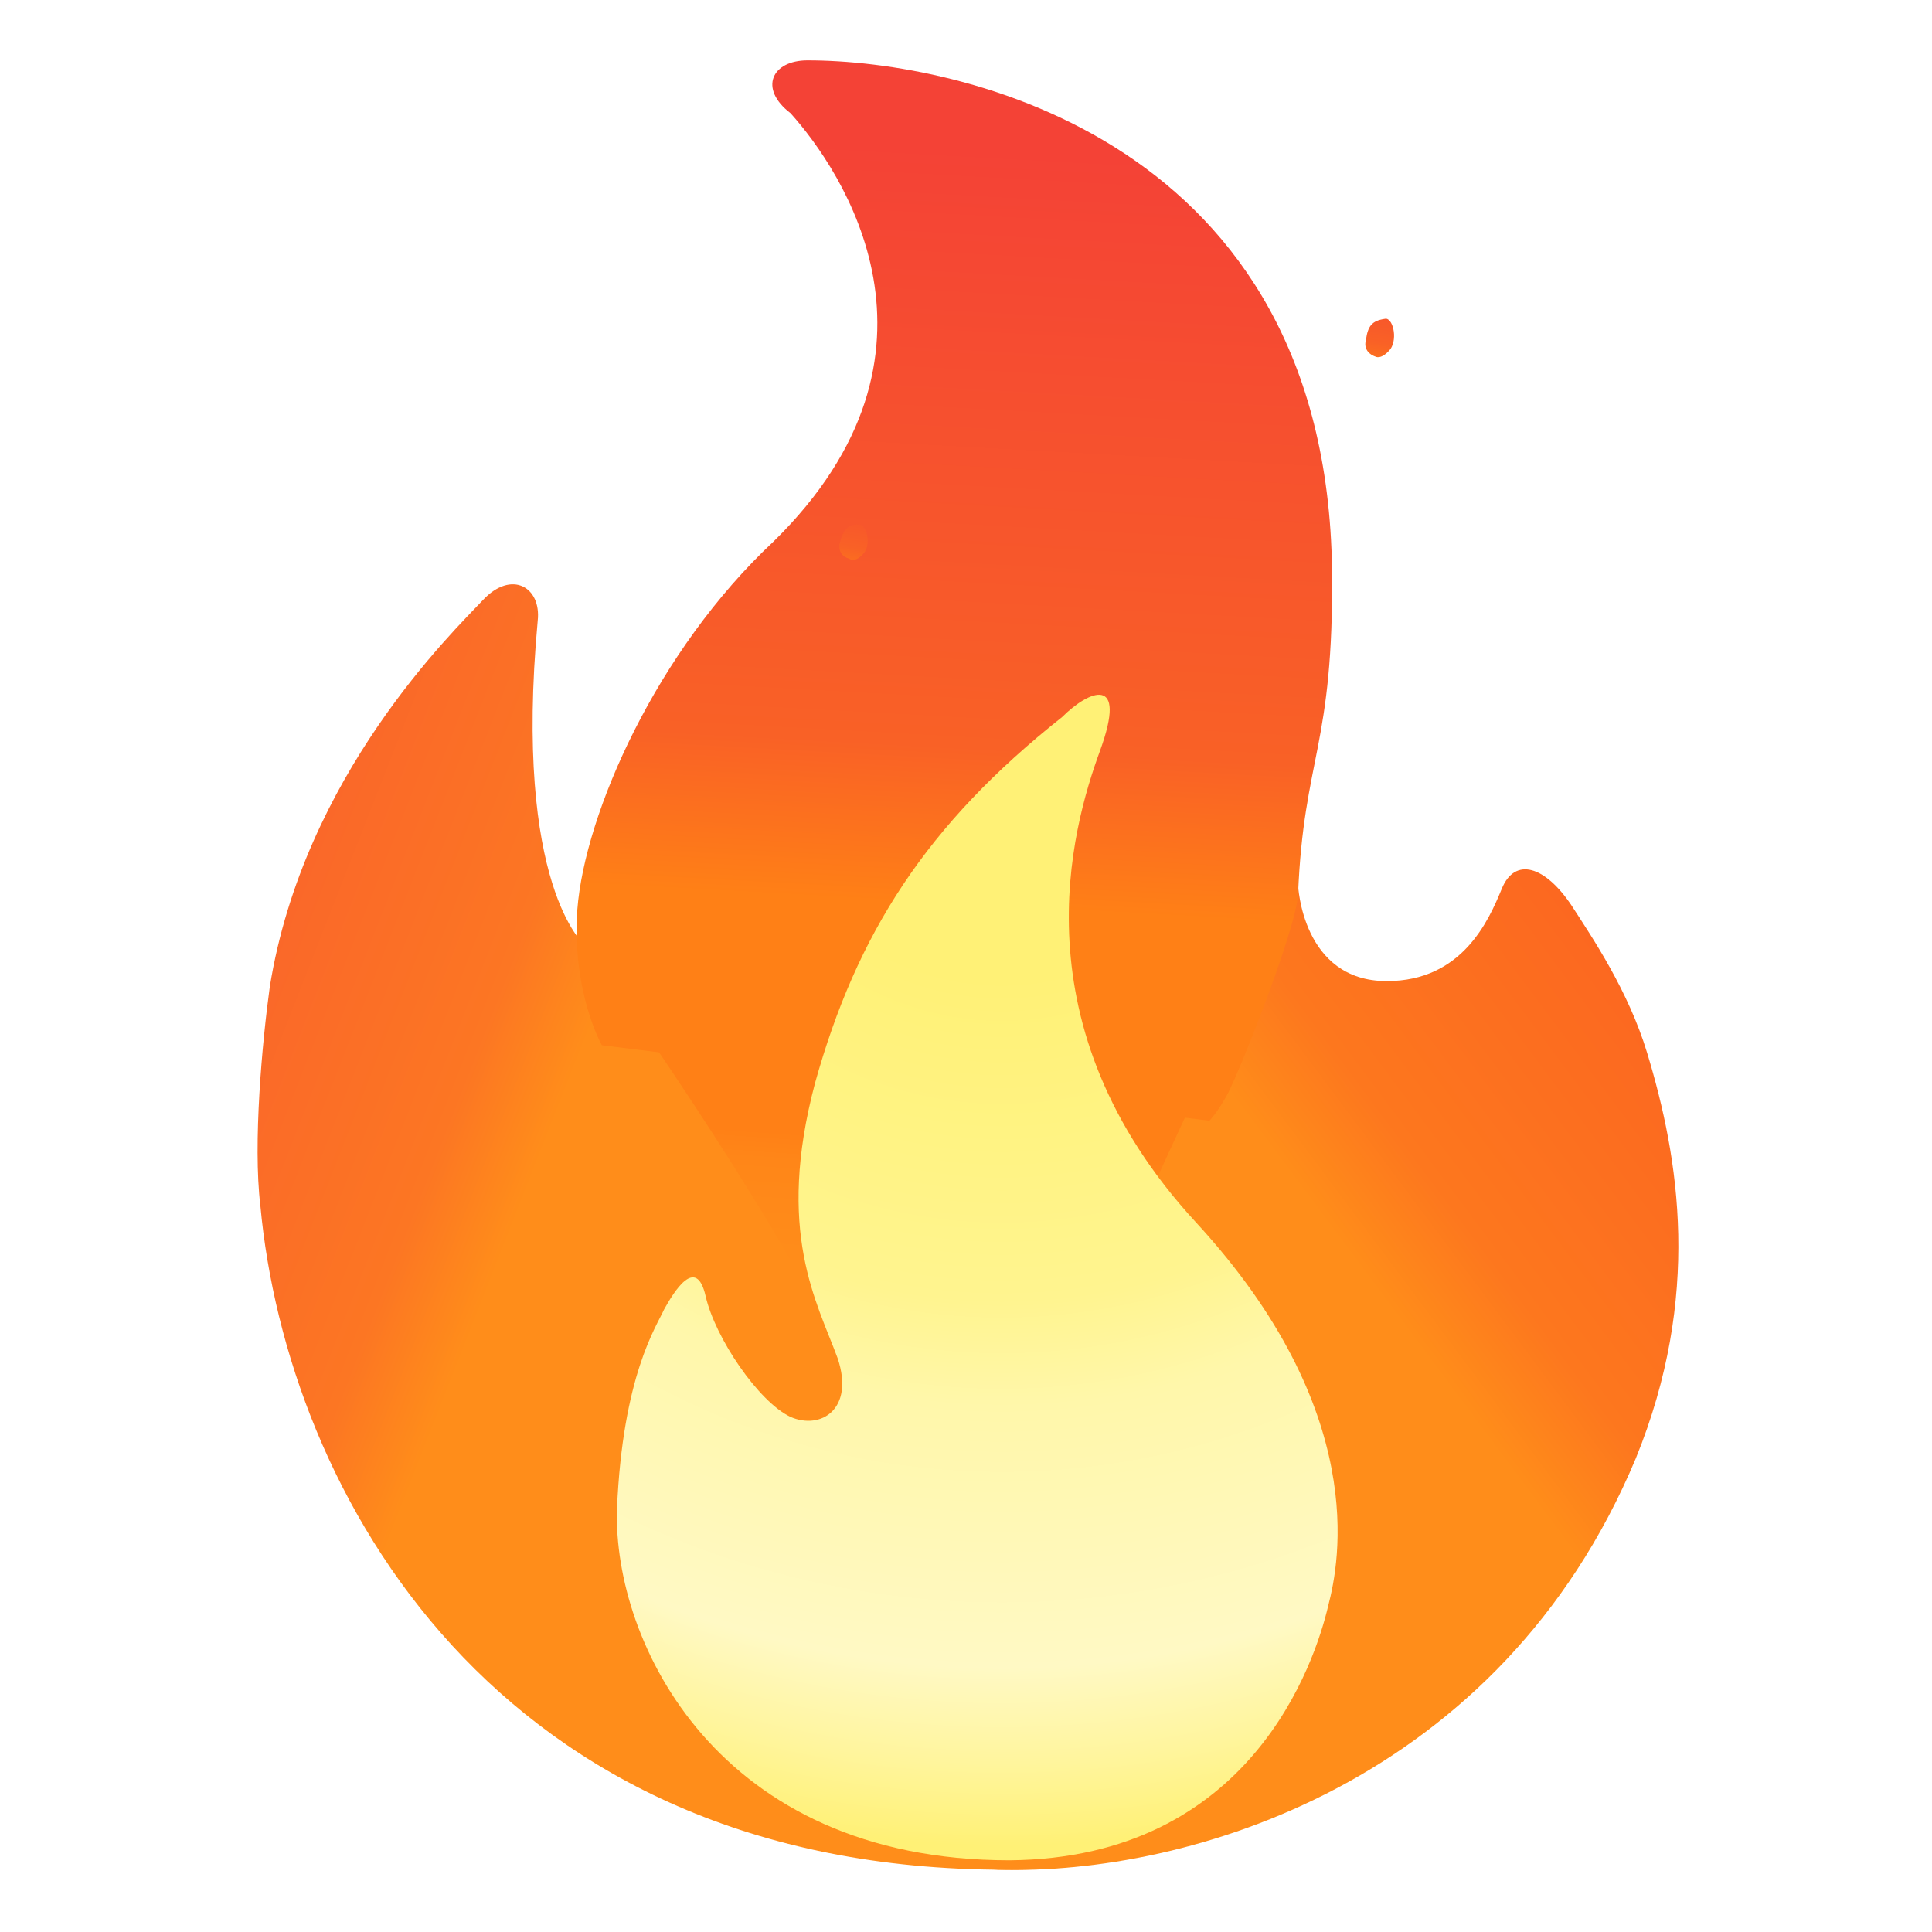
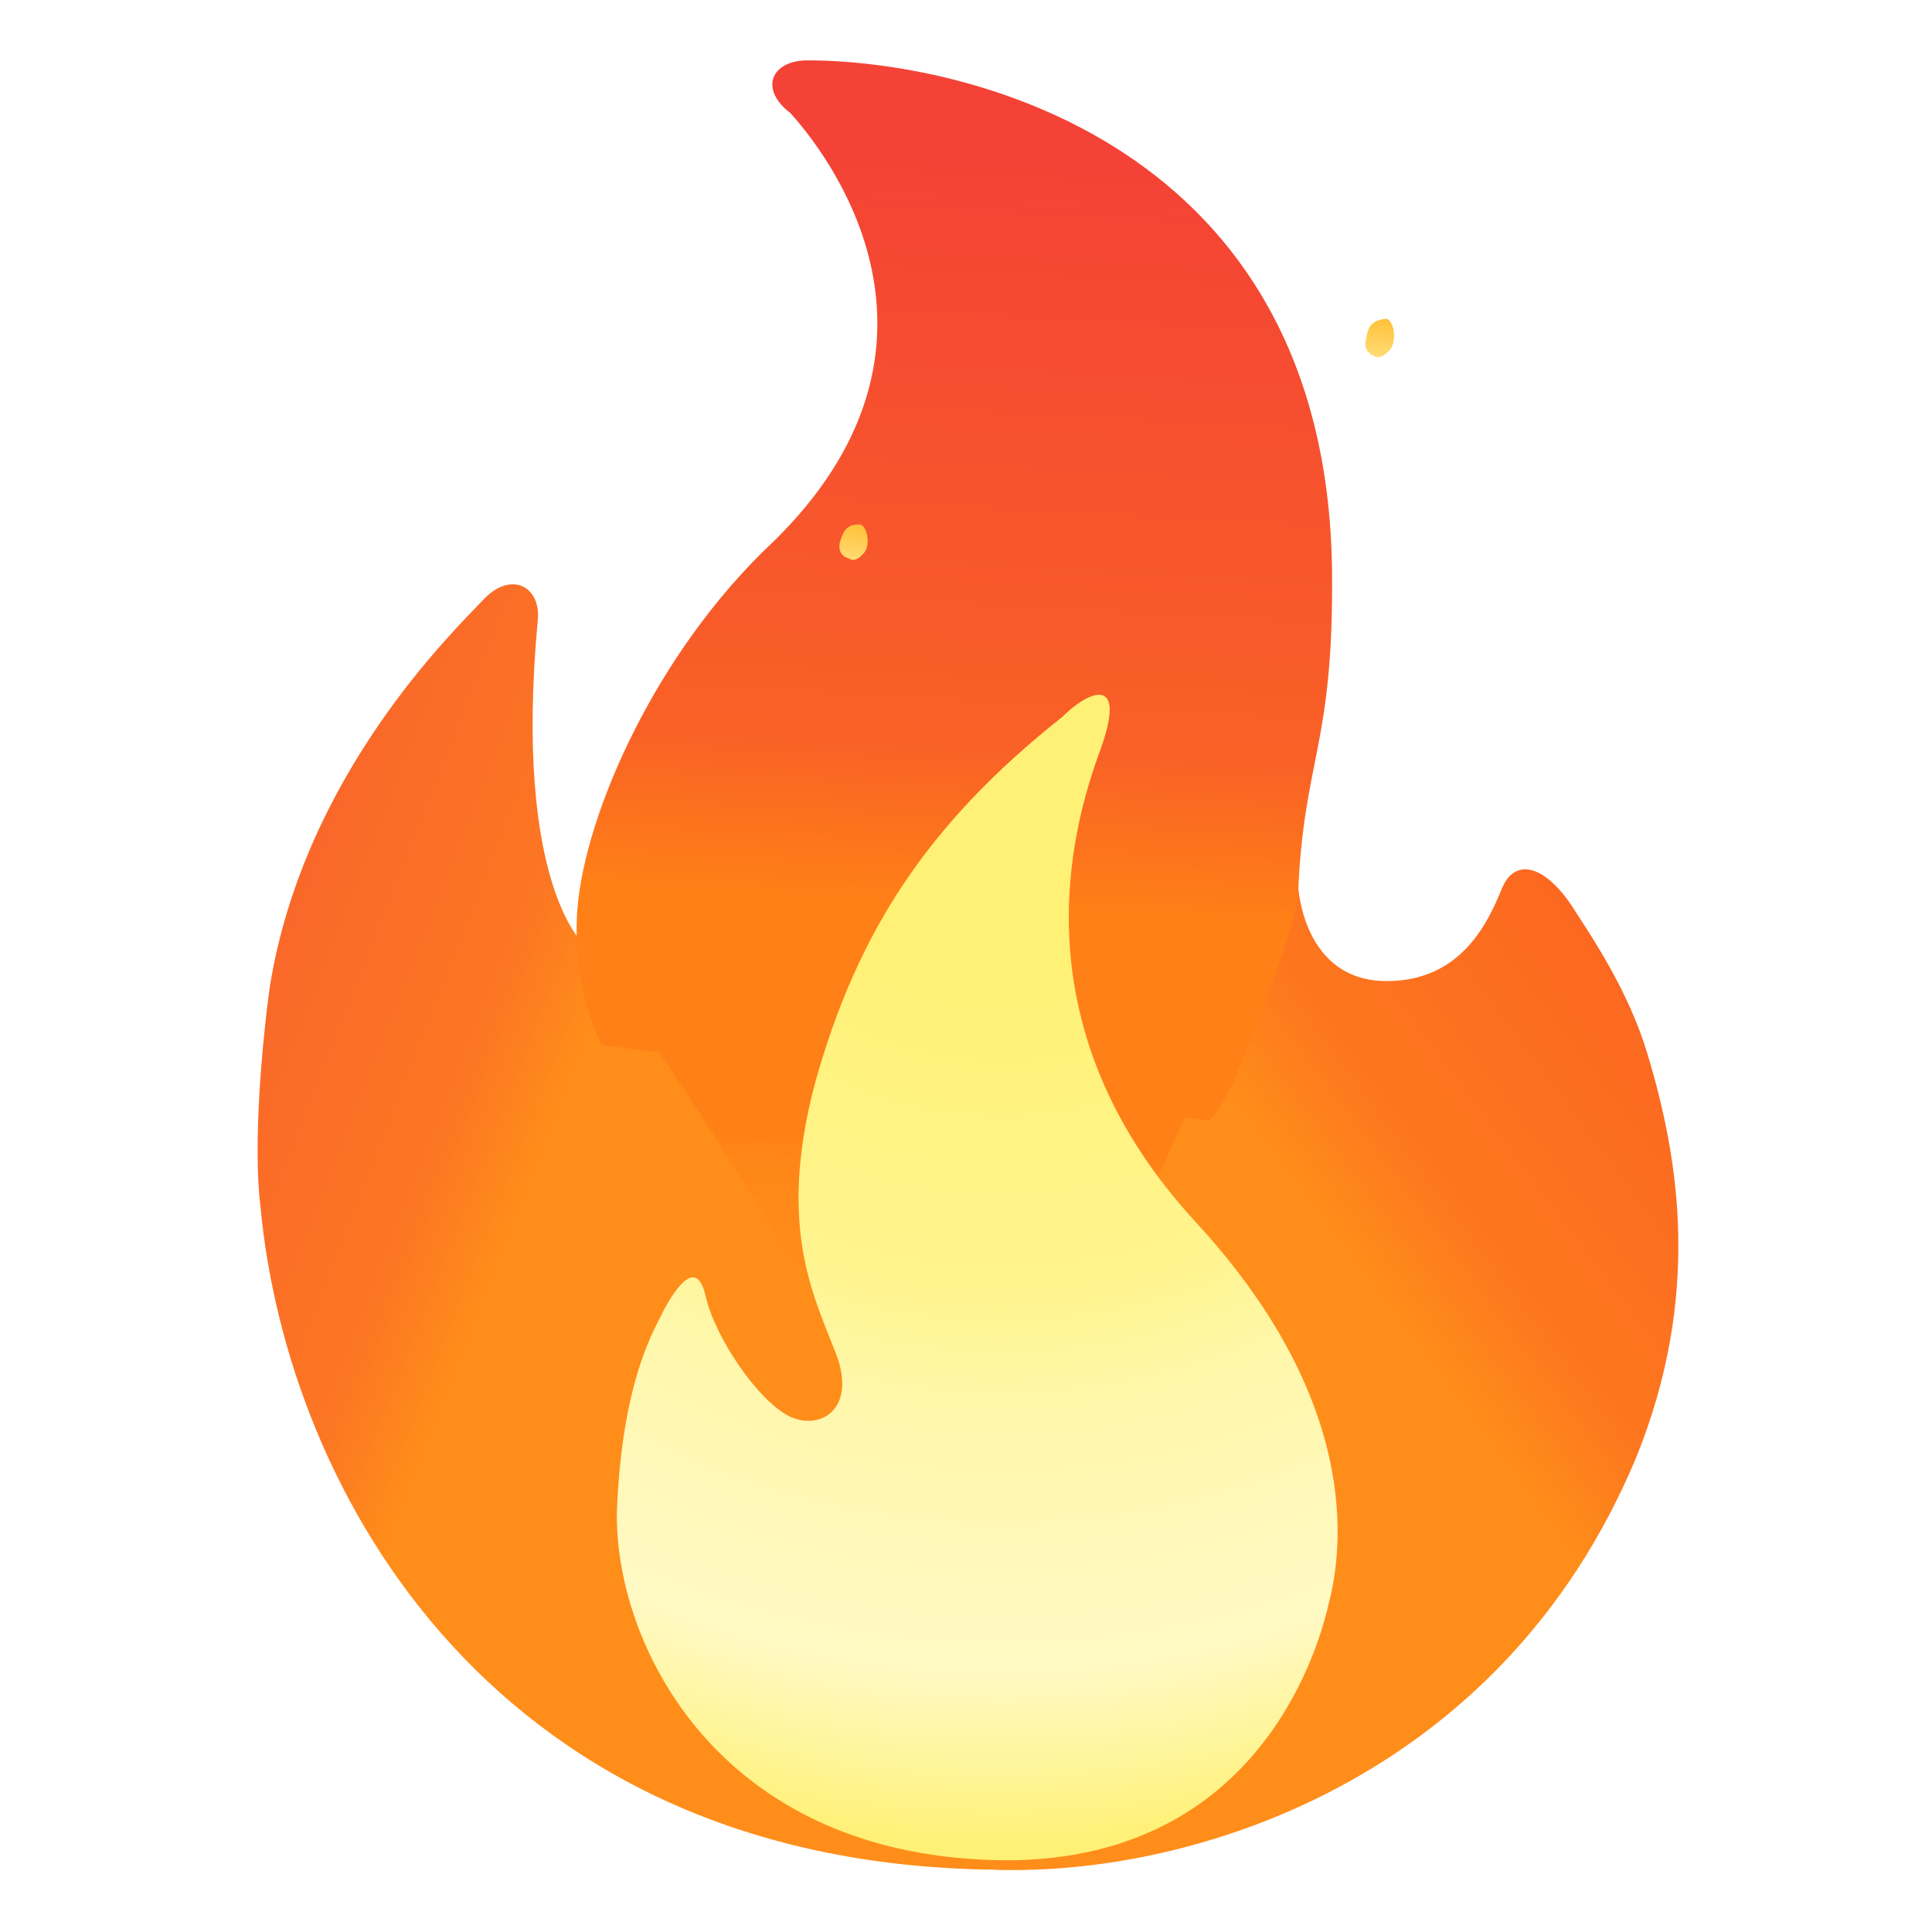
<svg xmlns="http://www.w3.org/2000/svg" viewBox="0 0 1024 1024">
  <defs>
    <linearGradient id="fg0" x1="510" y1="678" x2="515" y2="607" gradientUnits="userSpaceOnUse">
      <stop offset="0%" stop-color="#ff8d1a" />
      <stop offset="79%" stop-color="#ff8618" />
      <stop offset="100%" stop-color="#ff8016" />
    </linearGradient>
    <linearGradient id="fg1" x1="92" y1="426" x2="324" y2="517" gradientUnits="userSpaceOnUse">
      <stop offset="0%" stop-color="#f95f2d" />
      <stop offset="79%" stop-color="#fc7623" />
      <stop offset="100%" stop-color="#ff8d1a" />
    </linearGradient>
    <linearGradient id="fg2" x1="901" y1="444" x2="676" y2="612" gradientUnits="userSpaceOnUse">
      <stop offset="0%" stop-color="#fb6021" />
      <stop offset="79%" stop-color="#fd771e" />
      <stop offset="100%" stop-color="#ff8d1a" />
    </linearGradient>
    <linearGradient id="fg3" x1="531" y1="79" x2="509" y2="480" gradientUnits="userSpaceOnUse">
      <stop offset="0%" stop-color="#f44236" />
      <stop offset="79%" stop-color="#f96126" />
      <stop offset="100%" stop-color="#ff8016" />
    </linearGradient>
    <linearGradient id="fg4" x1="737" y1="136" x2="727" y2="200" gradientUnits="userSpaceOnUse">
-       <stop offset="0%" stop-color="#f44236" />
-       <stop offset="71%" stop-color="#f96126" />
-       <stop offset="100%" stop-color="#ff8016" />
+       <stop offset="0" stop-color="#ff8c1a" />
+       <stop offset="0.55" stop-color="#ffc440" />
+       <stop offset="1" stop-color="#ffeb96" />
    </linearGradient>
    <linearGradient id="fg5" x1="458" y1="246" x2="448" y2="308" gradientUnits="userSpaceOnUse">
-       <stop offset="0%" stop-color="#f44236" />
-       <stop offset="71%" stop-color="#f96126" />
-       <stop offset="100%" stop-color="#ff8016" />
+       <stop offset="0" stop-color="#ff8c1a" />
+       <stop offset="0.55" stop-color="#ffc440" />
+       <stop offset="1" stop-color="#ffeb96" />
    </linearGradient>
    <radialGradient id="fg7" cx="531" cy="387" r="629" gradientUnits="userSpaceOnUse">
      <stop offset="21%" stop-color="#fff176" />
      <stop offset="35%" stop-color="#fff383" />
      <stop offset="48%" stop-color="#fff48f" />
      <stop offset="57%" stop-color="#fff7aa" />
      <stop offset="79%" stop-color="#fff9c4" />
      <stop offset="87%" stop-color="#fff59d" />
      <stop offset="94%" stop-color="#fff176" />
    </radialGradient>
  </defs>
  <path fill="url(#fg0)" d="M510 435C644 435 753 544 753 678C753 813 644 922 510 922C375 922 266 813 266 678C266 544 375 435 510 435Z">
    <animate attributeName="d" dur="2.6s" repeatCount="indefinite" values="M510 435C644 435 753 544 753 678C753 813 644 922 510 922C375 922 266 813 266 678C266 544 375 435 510 435Z;M510 435C644 435 753 544 753 678C753 813 644 922 510 922C375 922 266 813 266 678C266 544 375 435 510 435Z;M510 435C644 435 753 544 753 678C753 813 644 922 510 922C375 922 266 813 266 678C266 544 375 435 510 435Z;M510 435C644 435 753 544 753 678C753 813 644 922 510 922C375 922 266 813 266 678C266 544 375 435 510 435Z;M510 435C644 435 753 544 753 678C753 813 644 922 510 922C375 922 266 813 266 678C266 544 375 435 510 435Z;M510 435C644 435 753 544 753 678C753 813 644 922 510 922C375 922 266 813 266 678C266 544 375 435 510 435Z;M510 435C644 435 753 544 753 678C753 813 644 922 510 922C375 922 266 813 266 678C266 544 375 435 510 435Z;M510 435C644 435 753 544 753 678C753 813 644 922 510 922C375 922 266 813 266 678C266 544 375 435 510 435Z;M510 435C644 435 753 544 753 678C753 813 644 922 510 922C375 922 266 813 266 678C266 544 375 435 510 435Z;M510 435C644 435 753 544 753 678C753 813 644 922 510 922C375 922 266 813 266 678C266 544 375 435 510 435Z;M510 435C644 435 753 544 753 678C753 813 644 922 510 922C375 922 266 813 266 678C266 544 375 435 510 435Z;M510 435C644 435 753 544 753 678C753 813 644 922 510 922C375 922 266 813 266 678C266 544 375 435 510 435Z;M510 435C644 435 753 544 753 678C753 813 644 922 510 922C375 922 266 813 266 678C266 544 375 435 510 435Z;M510 435C644 435 753 544 753 678C753 813 644 922 510 922C375 922 266 813 266 678C266 544 375 435 510 435Z;M510 435C644 435 753 544 753 678C753 813 644 922 510 922C375 922 266 813 266 678C266 544 375 435 510 435Z;M510 435C644 435 753 544 753 678C753 813 644 922 510 922C375 922 266 813 266 678C266 544 375 435 510 435Z;M510 435C644 435 753 544 753 678C753 813 644 922 510 922C375 922 266 813 266 678C266 544 375 435 510 435Z;M510 435C644 435 753 544 753 678C753 813 644 922 510 922C375 922 266 813 266 678C266 544 375 435 510 435Z;M510 435C644 435 753 544 753 678C753 813 644 922 510 922C375 922 266 813 266 678C266 544 375 435 510 435Z;M510 435C644 435 753 544 753 678C753 813 644 922 510 922C375 922 266 813 266 678C266 544 375 435 510 435Z;M510 435C644 435 753 544 753 678C753 813 644 922 510 922C375 922 266 813 266 678C266 544 375 435 510 435Z;M510 435C644 435 753 544 753 678C753 813 644 922 510 922C375 922 266 813 266 678C266 544 375 435 510 435Z;M505 451C640 451 749 560 749 695C749 829 640 938 505 938C371 938 262 829 262 695C262 560 371 451 505 451Z;M501 469C635 469 744 578 744 713C744 847 635 956 501 956C366 956 257 847 257 713C257 578 366 469 501 469Z;M502 471C637 471 746 580 746 714C746 849 637 958 502 958C368 958 259 849 259 714C259 580 368 471 502 471Z;M506 464C640 464 749 573 749 707C749 841 640 950 506 950C371 950 262 841 262 707C262 573 371 464 506 464Z;M510 435C644 435 753 544 753 678C753 813 644 922 510 922C375 922 266 813 266 678C266 544 375 435 510 435Z" />
  </path>
  <path fill="url(#fg1)" d="M256 318C240 335 161 411 143 523C139 552 134 606 138 639C152 791 263 991 533 991C792 991 475 776 435 697C394 618 310 501 310 501C310 501 272 470 285 329C287 311 271 302 256 318Z">
    <animate attributeName="d" dur="2.6s" repeatCount="indefinite" values="M256 318C240 335 161 411 143 523C139 552 134 606 138 639C152 791 263 991 533 991C792 991 475 776 435 697C394 618 310 501 310 501C310 501 272 470 285 329C287 311 271 302 256 318Z;M302 304C273 343 185 398 158 526C153 554 147 609 151 642C165 796 272 991 535 991C770 991 479 775 440 696C401 617 319 509 319 509C319 509 318 453 330 314C332 295 316 288 302 304Z;M364 286C317 353 218 380 179 529C172 556 165 614 168 646C183 802 283 991 538 990C740 990 485 775 447 696C410 616 330 520 330 520C330 520 382 430 392 294C393 274 379 269 364 286Z;M415 273C353 361 245 365 196 530C189 558 180 616 183 649C197 806 292 990 541 990C717 989 490 775 454 695C417 616 340 527 340 527C340 527 433 413 442 279C443 257 429 255 415 273Z;M453 263C380 366 266 354 209 531C201 558 192 617 194 650C208 808 299 989 543 990C700 989 494 774 459 695C424 615 349 533 349 533C349 533 471 400 480 269C481 246 468 244 453 263Z;M484 256C402 370 284 346 221 531C212 557 201 617 204 650C216 809 304 988 544 990C687 990 498 774 464 694C430 614 356 536 356 536C356 536 502 391 511 261C511 237 499 236 484 256Z;M509 250C420 373 299 339 230 530C221 556 209 617 211 650C223 809 307 986 544 990C677 990 501 774 468 694C435 613 363 539 363 539C363 539 526 384 536 255C536 231 524 231 509 250Z;M530 247C435 375 311 333 238 529C228 555 216 616 218 649C228 809 310 985 545 990C669 991 504 774 471 693C439 612 368 540 368 540C368 540 547 379 556 251C557 227 545 227 530 247Z;M547 244C447 377 322 328 245 528C235 554 222 615 223 648C232 808 312 984 545 990C663 991 506 774 475 693C443 612 373 541 373 541C373 541 563 376 573 248C574 223 562 224 547 244Z;M561 242C457 379 331 325 250 527C240 553 226 614 228 647C236 807 313 982 546 990C658 991 508 773 477 692C447 611 377 542 377 542C377 542 576 373 587 246C588 221 576 222 561 242Z;M572 241C465 380 338 322 255 526C244 552 230 613 231 646C238 807 314 981 546 990C655 992 509 773 479 692C449 611 380 543 380 543C380 543 587 371 598 245C599 219 587 221 572 241Z;M579 240C471 381 343 320 258 525C247 551 233 613 234 645C240 806 315 981 546 990C652 992 510 773 481 692C451 611 383 543 383 543C383 543 594 370 606 244C607 218 595 220 579 240Z;M565 251C461 387 340 329 255 527C243 553 227 613 228 646C230 806 304 980 545 990C652 992 510 773 480 692C450 610 384 544 384 544C384 544 584 377 592 255C591 230 580 231 565 251Z;M528 276C435 401 329 350 246 532C231 558 212 616 211 649C207 806 276 980 543 990C652 992 507 773 477 692C446 610 385 548 385 548C385 548 557 392 555 279C551 256 541 257 528 276Z;M475 312C398 421 314 379 232 540C215 566 192 621 189 653C174 807 239 981 541 990C652 992 503 773 471 692C440 610 385 553 385 553C385 553 520 412 503 313C495 293 486 294 475 312Z;M419 350C358 442 296 412 218 549C196 576 170 629 166 663C145 812 210 983 538 990C652 991 498 773 466 692C433 611 385 558 385 558C385 558 479 435 448 349C435 332 428 333 419 350Z;M345 401C306 471 260 461 198 561C166 597 144 660 153 714C156 853 251 985 535 990C652 991 492 773 458 692C424 611 385 565 385 565C385 565 426 465 376 397C357 384 351 385 345 401Z;M284 443C264 495 231 503 182 572C141 616 123 687 142 756C166 887 285 986 532 990C652 990 487 773 452 692C416 611 385 571 385 571C385 571 382 489 317 437C293 427 288 428 284 443Z;M234 479C228 516 207 537 168 581C120 632 105 709 133 791C174 916 312 988 530 989C653 989 483 774 446 693C409 612 384 576 384 576C384 576 345 511 268 471C239 464 236 465 234 479Z;M220 480C213 511 193 542 160 583C118 634 107 707 131 786C167 904 305 989 530 989C653 988 481 774 443 694C406 613 379 576 379 576C379 576 338 519 266 474C242 465 230 455 220 480Z;M214 470C201 498 180 538 153 582C122 631 114 695 130 766C155 877 287 990 530 989C653 987 479 774 441 694C403 614 372 576 372 576C372 576 339 525 279 467C262 453 235 430 214 470Z;M206 457C188 482 164 533 146 580C127 627 122 680 129 742C139 844 264 991 531 989C654 986 478 775 440 695C401 615 365 574 365 574C365 574 341 532 296 458C286 439 243 398 206 457Z;M216 429C197 452 168 512 149 574C134 617 129 671 134 725C144 845 272 994 531 989C654 985 477 775 438 695C399 616 363 551 363 551C363 551 319 526 290 430C283 409 249 377 216 429Z;M227 400C209 421 173 489 153 568C141 606 135 661 139 708C150 847 284 996 531 989C654 985 476 775 436 696C397 617 362 525 362 525C362 525 295 518 282 400C277 378 256 356 227 400Z;M237 372C220 391 177 467 158 562C148 595 141 652 144 692C156 849 294 997 531 989C654 984 475 776 435 696C395 617 361 501 361 501C361 501 273 511 275 372C271 349 262 336 237 372Z;M244 351C228 369 174 447 155 550C147 581 141 638 144 674C157 835 289 996 532 990C690 986 475 776 435 697C394 618 347 495 347 495C347 495 267 499 275 353C273 331 266 322 244 351Z;M256 318C240 335 161 411 143 523C139 552 134 606 138 639C152 791 263 991 533 991C792 991 475 776 435 697C394 618 310 501 310 501C310 501 272 470 285 329C287 311 271 302 256 318Z" />
  </path>
  <path fill="url(#fg2)" d="M688 469C688 469 421 988 529 991C630 994 795 945 867 773C902 687 890 614 873 558C863 525 844 497 833 480C819 459 803 454 796 471C789 488 775 520 735 520C690 520 688 469 688 469Z">
    <animate attributeName="d" dur="2.6s" repeatCount="indefinite" values="M688 469C688 469 421 988 529 991C630 994 795 945 867 773C902 687 890 614 873 558C863 525 844 497 833 480C819 459 803 454 796 471C789 488 775 520 735 520C690 520 688 469 688 469Z;M682 463C682 463 421 987 529 991C631 995 799 942 866 777C901 691 889 614 871 555C861 524 843 484 836 461C825 437 807 431 798 449C790 467 774 495 731 508C690 513 682 463 682 463Z;M674 457C674 457 422 985 530 990C633 995 803 937 865 779C898 692 886 613 868 551C858 521 840 469 835 441C827 414 807 407 797 425C787 444 770 468 725 495C687 506 674 457 674 457Z;M664 450C664 450 423 984 531 989C635 995 807 932 863 780C895 693 882 611 863 546C853 517 835 454 833 419C827 389 806 383 795 401C782 420 764 441 717 482C683 498 664 450 664 450Z;M655 443C655 443 424 983 531 989C636 994 811 926 862 781C892 694 879 609 858 541C849 514 830 439 830 398C827 365 805 358 791 377C777 397 758 414 710 468C679 490 655 443 655 443Z;M647 437C647 437 424 982 532 988C638 995 815 922 861 783C890 696 877 609 855 538C846 512 826 425 829 378C829 342 805 334 790 354C774 375 754 388 703 456C676 483 647 437 647 437Z;M643 432C643 432 424 980 532 988C639 995 819 919 861 788C890 700 877 610 854 536C846 511 826 413 831 360C834 320 808 312 792 332C774 354 752 363 700 445C677 476 643 432 643 432Z;M638 431C638 431 424 978 532 987C640 997 821 919 862 794C891 707 879 615 857 540C849 515 828 412 831 354C833 311 808 301 790 320C771 341 748 350 697 440C677 475 638 431 638 431Z;M628 440C628 440 424 977 532 987C639 998 817 922 862 800C892 716 883 623 862 551C854 523 829 430 822 370C813 324 795 306 778 323C757 342 733 357 691 447C675 482 628 440 628 440Z;M621 449C621 449 424 976 531 988C639 999 813 927 862 808C894 726 888 631 869 563C860 532 832 448 814 387C796 338 785 312 768 327C745 344 721 364 686 454C673 489 621 449 621 449Z;M614 458C614 458 423 975 531 988C638 1001 810 932 862 815C896 737 894 641 876 575C867 542 836 467 807 404C780 352 775 319 759 331C735 346 709 371 683 461C673 497 614 458 614 458Z;M606 467C606 467 423 974 530 988C637 1002 806 936 862 823C898 748 899 650 883 588C873 551 839 486 799 421C762 365 765 324 749 334C724 347 697 377 678 468C671 504 606 467 606 467Z;M597 475C597 475 423 974 529 988C636 1003 802 940 861 830C899 757 903 659 888 600C878 560 839 504 790 436C743 377 753 329 737 337C711 347 683 382 673 474C669 511 597 475 597 475Z;M585 482C585 482 422 973 529 989C636 1004 798 942 860 835C899 765 906 665 892 610C881 567 838 521 777 450C721 387 738 332 723 338C695 346 666 387 664 480C664 517 585 482 585 482Z;M570 489C570 489 422 974 529 989C636 1004 795 943 858 837C898 770 907 669 893 617C881 572 833 534 761 462C695 396 719 334 704 338C676 344 646 390 653 484C656 522 570 489 570 489Z;M580 496C580 496 423 975 530 989C637 1003 805 946 860 827C894 762 898 671 879 619C865 576 818 535 758 474C702 417 720 362 704 370C679 378 657 415 655 501C653 537 580 496 580 496Z;M587 502C587 502 423 977 530 989C637 1002 816 948 862 815C889 753 888 671 864 620C847 580 802 535 753 485C707 438 718 389 702 401C680 412 667 438 656 516C649 551 587 502 587 502Z;M594 508C594 508 423 978 531 989C638 1000 827 948 863 802C883 743 878 671 849 621C829 583 785 534 747 495C711 458 716 415 700 432C681 445 676 461 656 532C644 564 594 508 594 508Z;M601 513C601 513 424 980 531 989C639 999 838 949 864 789C878 733 868 671 834 622C811 587 768 534 741 506C717 478 715 442 699 463C683 478 686 483 657 547C640 578 601 513 601 513Z;M609 519C609 519 424 981 532 989C640 997 850 950 865 778C872 724 859 672 819 624C793 592 751 535 737 517C723 498 716 469 700 495C687 511 698 506 659 562C636 592 609 519 609 519Z;M619 524C619 524 425 982 532 989C640 996 861 952 866 767C868 717 851 675 807 627C778 597 738 537 735 529C733 518 720 495 703 526C694 544 712 528 664 577C635 606 619 524 619 524Z;M623 513C623 513 425 982 532 989C640 996 854 951 867 770C874 708 855 654 812 604C787 575 747 523 742 515C737 505 719 487 710 515C702 534 717 525 671 567C641 592 623 513 623 513Z;M632 503C632 503 424 981 532 989C639 998 847 952 870 776C881 703 863 637 822 585C799 556 760 511 753 503C745 495 723 480 721 506C715 526 726 525 682 558C650 578 632 503 632 503Z;M643 495C643 495 424 979 531 989C638 999 841 956 873 785C891 700 872 622 834 567C814 539 777 501 767 494C757 486 731 474 734 499C730 519 739 525 696 550C662 566 643 495 643 495Z;M657 487C657 487 423 979 530 990C637 1000 831 958 875 790C899 698 882 612 848 555C831 527 797 494 785 487C773 478 745 469 751 492C748 512 752 526 711 543C674 553 657 487 657 487Z;M673 479C673 479 422 983 529 990C633 998 815 954 872 784C902 695 888 615 861 558C848 528 821 497 809 485C796 471 774 463 774 483C769 502 764 525 724 533C683 539 673 479 673 479Z;M688 469C688 469 421 988 529 991C630 994 795 945 867 773C902 687 890 614 873 558C863 525 844 497 833 480C819 459 803 454 796 471C789 488 775 520 735 520C690 520 688 469 688 469Z" />
  </path>
  <path fill="url(#fg3)" d="M428 32C409 32 402 47 419 60C446 90 512 187 410 287C348 345 310 431 306 482C303 526 319 554 319 554C319 554 641 594 641 594C641 594 645 590 650 581C655 573 687 493 688 474C691 401 707 396 706 302C703 74 509 32 428 32Z">
    <animate attributeName="d" dur="2.6s" repeatCount="indefinite" values="M428 32C409 32 402 47 419 60C446 90 512 187 410 287C348 345 310 431 306 482C303 526 319 554 319 554C319 554 641 594 641 594C641 594 645 590 650 581C655 573 687 493 688 474C691 401 707 396 706 302C703 74 509 32 428 32Z;M456 38C437 38 432 52 446 66C467 98 515 197 411 285C339 338 311 432 307 483C304 526 319 554 319 554C319 554 641 594 641 594C641 594 645 590 650 581C655 573 685 504 687 486C692 417 710 405 708 307C705 74 527 39 456 38Z;M483 44C465 43 461 58 472 71C488 106 519 206 412 283C331 331 313 433 309 483C305 527 319 554 319 554C319 554 641 594 641 594C641 594 645 590 650 581C655 573 682 515 685 498C693 433 712 414 711 311C707 74 544 46 483 44Z;M511 51C493 48 491 63 500 77C509 115 523 215 413 280C322 324 314 434 310 483C306 527 319 554 319 554C319 554 641 594 641 594C641 594 645 590 650 581C655 573 680 527 683 510C694 450 715 423 713 315C709 74 562 53 511 51Z;M542 57C524 54 523 69 529 83C532 124 527 226 414 278C313 316 316 435 311 483C307 527 319 554 319 554C319 554 641 594 641 594C641 594 645 590 650 581C655 573 677 539 682 522C695 468 718 433 716 320C712 74 581 61 542 57Z;M576 65C558 60 559 76 562 89C558 134 532 237 415 275C302 308 318 437 313 484C308 527 319 554 319 554C319 554 641 594 641 594C641 594 645 590 650 581C655 573 674 553 680 537C696 488 722 444 719 325C714 74 602 69 576 65Z;M602 70C585 64 587 82 588 95C577 145 537 223 425 268C316 304 319 438 314 484C309 528 319 554 319 554C319 554 641 594 641 594C641 594 645 590 650 581C655 573 672 562 680 546C702 503 728 455 726 331C721 77 621 76 602 70Z;M613 73C595 67 597 88 596 102C583 158 541 179 446 258C359 308 318 439 313 485C309 528 318 554 318 554C318 554 642 594 642 594C642 594 645 590 651 581C656 573 672 560 682 546C712 508 738 463 736 339C733 85 631 80 613 73Z;M621 79C605 72 606 96 604 110C587 170 544 145 463 252C395 314 318 441 312 486C308 529 318 554 318 554C318 554 642 594 642 594C642 594 646 590 651 581C656 573 673 559 685 547C721 513 747 470 746 346C743 95 640 87 621 79Z;M629 86C612 79 613 105 610 118C592 183 547 122 476 249C423 320 317 443 311 488C307 530 317 554 317 554C317 554 643 593 643 593C643 593 646 589 652 580C657 572 674 558 687 547C728 517 754 476 754 353C752 106 647 95 629 86Z;M636 95C619 87 620 115 616 128C595 195 549 104 488 248C448 326 315 445 310 489C305 530 316 554 316 554C316 554 644 593 644 593C644 593 647 589 653 580C658 572 675 557 689 548C735 520 761 481 761 360C760 118 654 104 636 95Z;M642 104C625 96 626 125 622 138C599 207 551 89 500 248C472 332 314 447 309 491C304 531 314 555 314 555C314 555 644 592 644 592C644 592 648 588 654 580C659 572 676 556 692 548C742 523 768 486 768 367C768 129 661 114 642 104Z;M642 121C627 112 627 135 622 149C600 209 558 105 509 247C479 325 312 432 308 492C303 532 313 555 313 555C313 555 645 591 645 591C645 591 649 587 655 579C660 572 676 557 692 548C739 522 751 491 758 371C766 147 659 134 642 121Z;M641 138C628 128 628 144 621 159C602 209 565 125 519 245C484 316 311 413 306 493C303 532 312 555 312 555C312 555 646 591 646 591C646 591 650 587 656 579C661 571 677 558 691 548C734 520 728 494 744 374C763 165 657 154 641 138Z;M639 155C629 143 629 153 620 167C603 208 573 144 530 241C490 306 309 393 305 494C302 532 311 555 311 555C311 555 647 590 647 590C647 590 651 586 656 578C662 571 678 558 691 548C728 518 703 498 729 377C758 183 654 175 639 155Z;M637 171C629 158 630 160 619 175C604 205 582 162 543 235C498 293 307 369 305 494C303 532 310 555 310 555C310 555 647 590 647 590C647 590 651 586 657 578C662 571 678 559 689 548C721 515 673 503 710 379C753 201 650 196 637 171Z;M634 188C630 173 630 164 617 181C605 198 593 182 559 225C507 275 306 339 304 494C303 532 310 555 310 555C310 555 648 589 648 589C648 589 652 586 657 578C663 571 679 561 687 547C712 511 634 507 686 379C745 220 645 218 634 188Z;M620 191C617 174 619 156 604 172C594 179 590 187 555 225C499 278 299 324 304 494C304 532 310 555 310 555C310 555 653 589 653 589C653 589 657 587 663 580C668 572 683 566 690 551C709 512 633 499 671 372C721 233 630 226 620 191Z;M589 164C583 140 588 118 577 129C560 136 560 157 516 240C463 319 286 339 306 492C306 532 312 555 312 555C312 555 665 590 665 590C665 590 669 592 675 584C680 577 694 577 701 562C720 522 700 469 676 347C674 226 601 202 589 164Z;M563 130C555 101 562 74 553 81C533 87 534 122 484 247C434 351 277 349 309 488C310 531 315 555 315 555C315 555 674 592 674 592C674 592 679 598 684 589C689 582 701 588 708 572C727 530 754 440 679 320C634 213 576 171 563 130Z;M542 99C532 64 541 34 535 37C511 42 514 89 459 252C411 379 271 356 312 484C313 530 317 554 317 554C317 554 680 593 680 593C680 593 685 603 691 594C696 586 706 598 713 581C731 537 796 413 681 296C603 200 557 143 542 99Z;M525 79C513 40 524 6 519 6C493 11 498 68 437 262C391 408 264 367 314 483C315 529 319 554 319 554C319 554 687 594 687 594C687 594 692 606 697 597C702 589 712 606 718 589C737 544 832 392 683 278C576 195 540 125 525 79Z;M506 77C495 49 499 34 495 43C478 52 469 139 416 271C372 376 274 382 314 483C314 529 319 554 319 554C319 554 679 594 679 594C679 594 683 600 689 591C694 583 702 588 709 571C727 526 809 386 685 273C591 178 523 115 506 77Z;M487 76C476 61 472 68 469 86C463 101 439 219 395 279C354 337 286 396 314 482C312 528 319 554 319 554C319 554 669 594 669 594C669 594 672 592 678 583C683 575 691 567 698 550C716 505 780 383 687 268C610 158 506 105 487 76Z;M468 65C456 57 449 71 451 90C455 109 449 230 393 283C348 329 294 408 312 482C310 527 319 554 319 554C319 554 660 594 660 594C660 594 663 590 669 581C674 573 688 544 693 527C707 475 755 385 692 275C637 134 503 85 468 65Z;M450 50C434 46 428 60 436 76C451 100 477 211 401 285C348 337 301 418 309 482C307 527 319 554 319 554C319 554 651 594 651 594C651 594 655 590 660 581C665 573 687 521 691 503C700 441 733 390 698 288C667 106 506 61 450 50Z;M428 32C409 32 402 47 419 60C446 90 512 187 410 287C348 345 310 431 306 482C303 526 319 554 319 554C319 554 641 594 641 594C641 594 645 590 650 581C655 573 687 493 688 474C691 401 707 396 706 302C703 74 509 32 428 32Z" />
  </path>
  <path fill="url(#fg4)" d="M734 169C727 170 725 173 724 180C722 187 729 189 729 189C729 189 732 191 737 185C741 179 738 168 734 169Z">
-     <animate attributeName="d" dur="2.6s" repeatCount="indefinite" values="M734 169C727 170 725 173 724 180C722 187 729 189 729 189C729 189 732 191 737 185C741 179 738 168 734 169Z;M734 169C727 170 725 173 724 180C722 187 729 189 729 189C729 189 732 191 737 185C741 179 738 168 734 169Z;M734 169C727 170 725 173 724 180C722 187 729 189 729 189C729 189 732 191 737 185C741 179 738 168 734 169Z;M734 169C727 170 725 173 724 180C722 187 729 189 729 189C729 189 732 191 737 185C741 179 738 168 734 169Z;M734 169C727 170 725 173 724 180C722 187 729 189 729 189C729 189 732 191 737 185C741 179 738 168 734 169Z;M734 169C727 170 725 173 724 180C722 187 729 189 729 189C729 189 732 191 737 185C741 179 738 168 734 169Z;M734 169C727 170 725 173 724 180C722 187 729 189 729 189C729 189 732 191 737 185C741 179 738 168 734 169Z;M734 169C727 170 725 173 724 180C722 187 729 189 729 189C729 189 732 191 737 185C741 179 738 168 734 169Z;M734 169C727 170 725 173 724 180C722 187 729 189 729 189C729 189 732 191 737 185C741 179 738 168 734 169Z;M734 169C727 170 725 173 724 180C722 187 729 189 729 189C729 189 732 191 737 185C741 179 738 168 734 169Z;M734 169C727 170 725 173 724 180C722 187 729 189 729 189C729 189 732 191 737 185C741 179 738 168 734 169Z;M734 169C727 170 725 173 724 180C722 187 729 189 729 189C729 189 732 191 737 185C741 179 738 168 734 169Z;M734 169C727 170 725 173 724 180C722 187 729 189 729 189C729 189 732 191 737 185C741 179 738 168 734 169Z;M738 148C731 152 728 155 727 163C726 172 734 179 734 179C734 179 738 176 743 169C748 161 742 144 738 148Z;M738 121C732 129 728 131 727 142C726 153 738 165 738 165C738 165 742 157 748 147C754 137 742 113 738 121Z;M734 90C730 103 725 104 725 116C725 129 740 147 740 147C740 147 743 132 749 120C755 108 736 79 734 90Z;M728 59C727 75 720 74 721 87C722 101 742 124 742 124C742 124 742 102 747 89C752 76 727 43 728 59Z;M720 25C722 44 715 42 716 55C718 69 740 98 740 98C740 98 738 70 743 56C748 42 717 6 720 25Z;M713 -11C717 10 709 6 710 20C712 34 735 67 735 67C735 67 733 35 737 21C741 7 710 -32 713 -11Z;M710 -46C711 -26 704 -29 705 -16C706 -2 726 29 726 29C726 29 728 -1 731 -14C732 -28 710 -67 710 -46Z;M710 -79C707 -61 702 -63 702 -51C702 -38 717 -9 717 -9C717 -9 724 -35 726 -47C725 -61 714 -98 710 -79Z;M713 -107C706 -91 703 -93 702 -82C701 -70 712 -45 712 -45C712 -45 723 -66 723 -76C722 -90 720 -122 713 -107Z;M718 -127C710 -116 709 -117 707 -108C705 -98 711 -79 711 -79C711 -79 724 -93 723 -102C721 -114 727 -138 718 -127Z;M725 -140C717 -133 716 -132 714 -126C713 -119 716 -104 716 -104C716 -104 727 -113 727 -120C724 -131 733 -147 725 -140Z;M730 -147C721 -141 721 -141 720 -135C718 -128 720 -117 720 -117C720 -117 731 -123 730 -129C727 -141 738 -152 730 -147Z;M730 -147C721 -141 721 -141 720 -135C718 -128 720 -117 720 -117C720 -117 731 -123 730 -129C727 -141 738 -152 730 -147Z;M734 169C727 170 725 173 724 180C722 187 729 189 729 189C729 189 732 191 737 185C741 179 738 168 734 169Z" />
-     <animate attributeName="opacity" dur="2.6s" repeatCount="indefinite" values="0;0;0;0;0;0;0;0;0;0;0;0;1;1;1;1;1;1;1;1;1;1;1;1;1;0;0" />
+     <animate attributeName="d" dur="2.6s" repeatCount="indefinite" values="M734 169C727 170 725 173 724 180C722 187 729 189 729 189C729 189 732 191 737 185C741 179 738 168 734 169Z;M734 169C727 170 725 173 724 180C722 187 729 189 729 189C729 189 732 191 737 185C741 179 738 168 734 169Z;M734 169C727 170 725 173 724 180C722 187 729 189 729 189C729 189 732 191 737 185C741 179 738 168 734 169Z;M734 169C727 170 725 173 724 180C722 187 729 189 729 189C729 189 732 191 737 185C741 179 738 168 734 169Z;M734 169C727 170 725 173 724 180C722 187 729 189 729 189C729 189 732 191 737 185C741 179 738 168 734 169Z;M734 169C727 170 725 173 724 180C722 187 729 189 729 189C729 189 732 191 737 185C741 179 738 168 734 169Z;M734 169C727 170 725 173 724 180C722 187 729 189 729 189C729 189 732 191 737 185C741 179 738 168 734 169Z;M734 169C727 170 725 173 724 180C722 187 729 189 729 189C729 189 732 191 737 185C741 179 738 168 734 169Z;M734 169C727 170 725 173 724 180C722 187 729 189 729 189C729 189 732 191 737 185C741 179 738 168 734 169Z;M734 169C727 170 725 173 724 180C722 187 729 189 729 189C729 189 732 191 737 185C741 179 738 168 734 169Z;M734 169C727 170 725 173 724 180C722 187 729 189 729 189C729 189 732 191 737 185C741 179 738 168 734 169Z;M734 169C727 170 725 173 724 180C722 187 729 189 729 189C729 189 732 191 737 185C741 179 738 168 734 169Z;M734 169C727 170 725 173 724 180C722 187 729 189 729 189C729 189 732 191 737 185C741 179 738 168 734 169Z;M735 158C728 162 725 165 724 173C723 182 731 189 731 189C731 189 735 186 740 179C745 171 739 154 735 158Z;M734 145C728 153 724 155 723 166C722 177 734 189 734 189C734 189 738 181 744 171C750 161 738 137 734 145Z;M730 131C726 144 721 145 721 157C721 170 736 188 736 188C736 188 739 173 745 161C751 149 732 120 730 131Z;M726 118C725 134 718 133 719 146C720 160 740 183 740 183C740 183 740 161 745 148C750 135 725 102 726 118Z;M721 104C723 123 716 121 717 134C719 148 741 177 741 177C741 177 739 149 744 135C749 121 718 85 721 104Z;M718 90C722 111 714 107 715 121C717 135 740 168 740 168C740 168 738 136 742 122C746 108 715 69 718 90Z;M719 78C720 98 713 95 714 108C715 122 735 153 735 153C735 153 737 123 740 110C741 96 719 57 719 78Z;M721 68C718 86 713 84 713 96C713 109 728 138 728 138C728 138 735 112 737 100C736 86 725 49 721 68Z;M725 59C718 75 715 73 714 84C713 96 724 121 724 121C724 121 735 100 735 90C734 76 732 44 725 59Z;M728 56C720 67 719 66 717 75C715 85 721 104 721 104C721 104 734 90 733 81C731 69 737 45 728 56Z;M731 55C723 62 722 63 720 69C719 76 722 91 722 91C722 91 733 82 733 75C730 64 739 48 731 55Z;M734 54C725 60 725 60 724 66C722 73 724 84 724 84C724 84 735 78 734 72C731 60 742 49 734 54Z;M734 169C727 170 725 173 724 180C722 187 729 189 729 189C729 189 732 191 737 185C741 179 738 168 734 169Z;M734 169C727 170 725 173 724 180C722 187 729 189 729 189C729 189 732 191 737 185C741 179 738 168 734 169Z" />
+     <animate attributeName="opacity" dur="2.6s" repeatCount="indefinite" values="0;0;0;0;0;0;0;0;0;0;0;0;0;0.63;0.9;0.9;0.75;0.6;0.45;0.3;0.15;0;0;0;0;0;0" />
  </path>
  <path fill="url(#fg5)" d="M455 278C449 278 447 281 445 288C444 295 450 296 450 296C450 296 453 299 458 293C462 288 459 277 455 278Z">
-     <animate attributeName="d" dur="2.6s" repeatCount="indefinite" values="M455 278C449 278 447 281 445 288C444 295 450 296 450 296C450 296 453 299 458 293C462 288 459 277 455 278Z;M460 261C453 263 451 266 449 274C448 282 455 287 455 287C455 287 459 286 464 279C469 273 464 258 460 261Z;M462 235C455 241 452 244 450 254C449 264 460 274 460 274C460 274 464 268 470 259C475 250 466 229 462 235Z;M459 205C454 216 449 217 449 230C449 242 463 258 463 258C463 258 466 245 472 234C478 222 462 195 459 205Z;M453 174C451 189 445 189 446 202C447 216 464 237 464 237C464 237 466 217 471 204C477 192 454 160 453 174Z;M446 141C447 159 440 157 441 171C443 185 464 211 464 211C464 211 463 186 468 172C472 159 443 123 446 141Z;M438 106C442 127 434 123 435 137C437 151 461 183 461 183C461 183 458 151 462 138C467 124 434 85 438 106Z;M434 70C436 91 428 87 430 101C431 115 452 146 452 146C452 146 453 115 456 102C458 88 432 49 434 70Z;M433 36C431 55 425 53 426 65C426 79 443 108 443 108C443 108 448 80 450 69C450 55 435 17 433 36Z;M435 6C429 23 425 21 425 32C424 45 436 72 436 72C436 72 446 48 447 38C446 24 441 -10 435 6Z;M439 -16C431 -4 429 -5 428 4C427 15 434 37 434 37C434 37 446 20 446 11C444 -2 448 -29 439 -16Z;M446 -32C437 -23 436 -24 435 -17C433 -8 437 8 437 8C437 8 449 -3 448 -10C446 -22 454 -40 446 -32Z;M451 -41C443 -35 443 -34 441 -29C440 -22 442 -10 442 -10C442 -10 453 -16 452 -23C450 -34 460 -47 451 -41Z;M451 -41C443 -35 443 -34 441 -29C440 -22 442 -10 442 -10C442 -10 453 -16 452 -23C450 -34 460 -47 451 -41Z;M451 -41C443 -35 443 -34 441 -29C440 -22 442 -10 442 -10C442 -10 453 -16 452 -23C450 -34 460 -47 451 -41Z;M451 -41C443 -35 443 -34 441 -29C440 -22 442 -10 442 -10C442 -10 453 -16 452 -23C450 -34 460 -47 451 -41Z;M451 -41C443 -35 443 -34 441 -29C440 -22 442 -10 442 -10C442 -10 453 -16 452 -23C450 -34 460 -47 451 -41Z;M451 -41C443 -35 443 -34 441 -29C440 -22 442 -10 442 -10C442 -10 453 -16 452 -23C450 -34 460 -47 451 -41Z;M451 -41C443 -35 443 -34 441 -29C440 -22 442 -10 442 -10C442 -10 453 -16 452 -23C450 -34 460 -47 451 -41Z;M451 -41C443 -35 443 -34 441 -29C440 -22 442 -10 442 -10C442 -10 453 -16 452 -23C450 -34 460 -47 451 -41Z;M451 -41C443 -35 443 -34 441 -29C440 -22 442 -10 442 -10C442 -10 453 -16 452 -23C450 -34 460 -47 451 -41Z;M451 -41C443 -35 443 -34 441 -29C440 -22 442 -10 442 -10C442 -10 453 -16 452 -23C450 -34 460 -47 451 -41Z;M451 -41C443 -35 443 -34 441 -29C440 -22 442 -10 442 -10C442 -10 453 -16 452 -23C450 -34 460 -47 451 -41Z;M451 -41C443 -35 443 -34 441 -29C440 -22 442 -10 442 -10C442 -10 453 -16 452 -23C450 -34 460 -47 451 -41Z;M451 -41C443 -35 443 -34 441 -29C440 -22 442 -10 442 -10C442 -10 453 -16 452 -23C450 -34 460 -47 451 -41Z;M451 -41C443 -35 443 -34 441 -29C440 -22 442 -10 442 -10C442 -10 453 -16 452 -23C450 -34 460 -47 451 -41Z;M455 278C449 278 447 281 445 288C444 295 450 296 450 296C450 296 453 299 458 293C462 288 459 277 455 278Z" />
-     <animate attributeName="opacity" dur="2.6s" repeatCount="indefinite" values="1;1;1;1;1;1;1;1;1;1;1;1;1;0;0;0;0;0;0;0;0;0;0;0;0;0;1" />
+     <animate attributeName="d" dur="2.6s" repeatCount="indefinite" values="M455 278C449 278 447 281 445 288C444 295 450 296 450 296C450 296 453 299 458 293C462 288 459 277 455 278Z;M457 270C450 272 448 275 446 283C445 291 452 296 452 296C452 296 456 295 461 288C466 282 461 267 457 270Z;M457 257C450 263 447 266 445 276C444 286 455 296 455 296C455 296 459 290 465 281C470 272 461 251 457 257Z;M454 242C449 253 444 254 444 267C444 279 458 295 458 295C458 295 461 282 467 271C473 259 457 232 454 242Z;M449 229C447 244 441 244 442 257C443 271 460 292 460 292C460 292 462 272 467 259C473 247 450 215 449 229Z;M445 216C446 234 439 232 440 246C442 260 463 286 463 286C463 286 462 261 467 247C471 234 442 198 445 216Z;M440 202C444 223 436 219 437 233C439 247 463 279 463 279C463 279 460 247 464 234C469 220 436 181 440 202Z;M440 189C442 210 434 206 436 220C437 234 458 265 458 265C458 265 459 234 462 221C464 207 438 168 440 189Z;M442 177C440 196 434 194 435 206C435 220 452 249 452 249C452 249 457 221 459 210C459 196 444 158 442 177Z;M446 168C440 185 436 183 436 194C435 207 447 234 447 234C447 234 457 210 458 200C457 186 452 152 446 168Z;M449 164C441 176 439 175 438 184C437 195 444 217 444 217C444 217 456 200 456 191C454 178 458 151 449 164Z;M453 161C444 170 443 169 442 176C440 185 444 201 444 201C444 201 456 190 455 183C453 171 461 153 453 161Z;M454 161C446 167 446 168 444 173C443 180 445 192 445 192C445 192 456 186 455 179C453 168 463 155 454 161Z;M455 278C449 278 447 281 445 288C444 295 450 296 450 296C450 296 453 299 458 293C462 288 459 277 455 278Z;M455 278C449 278 447 281 445 288C444 295 450 296 450 296C450 296 453 299 458 293C462 288 459 277 455 278Z;M455 278C449 278 447 281 445 288C444 295 450 296 450 296C450 296 453 299 458 293C462 288 459 277 455 278Z;M455 278C449 278 447 281 445 288C444 295 450 296 450 296C450 296 453 299 458 293C462 288 459 277 455 278Z;M455 278C449 278 447 281 445 288C444 295 450 296 450 296C450 296 453 299 458 293C462 288 459 277 455 278Z;M455 278C449 278 447 281 445 288C444 295 450 296 450 296C450 296 453 299 458 293C462 288 459 277 455 278Z;M455 278C449 278 447 281 445 288C444 295 450 296 450 296C450 296 453 299 458 293C462 288 459 277 455 278Z;M455 278C449 278 447 281 445 288C444 295 450 296 450 296C450 296 453 299 458 293C462 288 459 277 455 278Z;M455 278C449 278 447 281 445 288C444 295 450 296 450 296C450 296 453 299 458 293C462 288 459 277 455 278Z;M455 278C449 278 447 281 445 288C444 295 450 296 450 296C450 296 453 299 458 293C462 288 459 277 455 278Z;M455 278C449 278 447 281 445 288C444 295 450 296 450 296C450 296 453 299 458 293C462 288 459 277 455 278Z;M455 278C449 278 447 281 445 288C444 295 450 296 450 296C450 296 453 299 458 293C462 288 459 277 455 278Z;M455 278C449 278 447 281 445 288C444 295 450 296 450 296C450 296 453 299 458 293C462 288 459 277 455 278Z;M455 278C449 278 447 281 445 288C444 295 450 296 450 296C450 296 453 299 458 293C462 288 459 277 455 278Z" />
+     <animate attributeName="opacity" dur="2.6s" repeatCount="indefinite" values="0;0.63;0.9;0.9;0.75;0.6;0.45;0.3;0.15;0;0;0;0;0;0;0;0;0;0;0;0;0;0;0;0;0;0" />
  </path>
  <path fill="url(#fg7)" d="M531 576M563 380C491 437 454 495 432 574C411 653 433 690 444 720C453 747 435 758 419 751C402 743 379 709 374 687C369 665 357 685 352 694C348 703 330 729 327 800C325 870 380 986 535 986C663 985 697 881 704 851C710 828 726 748 634 648C538 544 568 439 583 398C598 357 577 366 563 380Z">
    <animate attributeName="d" dur="2.6s" repeatCount="indefinite" values="M531 576M563 380C491 437 454 495 432 574C411 653 433 690 444 720C453 747 435 758 419 751C402 743 379 709 374 687C369 665 357 685 352 694C348 703 330 729 327 800C325 870 380 986 535 986C663 985 697 881 704 851C710 828 726 748 634 648C538 544 568 439 583 398C598 357 577 366 563 380Z;M532 576M563 385C499 438 466 496 448 570C429 645 451 685 451 719C455 744 434 751 418 741C401 731 381 693 377 674C372 656 360 677 356 690C351 702 332 730 329 798C327 871 386 985 534 984C663 984 698 880 705 851C713 822 726 743 642 647C553 540 571 442 583 401C594 360 576 371 563 385Z;M535 576M566 390C509 440 480 497 464 567C449 637 471 679 458 718C457 742 434 745 417 731C401 717 385 675 381 661C377 647 365 669 360 685C355 700 335 730 332 795C329 871 392 983 533 983C663 984 699 879 707 851C717 817 727 738 651 646C570 536 577 445 585 404C593 363 576 375 566 390Z;M539 576M569 395C520 442 494 499 482 564C469 629 491 674 467 716C459 739 434 738 418 721C402 703 389 658 385 648C382 638 371 660 366 679C360 698 338 730 335 792C332 870 398 981 532 982C662 984 701 878 708 852C721 813 729 735 662 646C587 532 583 448 588 408C593 367 578 380 569 395Z;M544 576M574 400C532 444 510 500 500 561C490 622 511 669 476 715C463 736 435 731 419 710C403 689 394 640 391 634C388 629 378 651 371 674C365 695 342 729 338 789C335 870 404 978 531 981C662 984 702 878 710 853C725 809 731 732 672 646C606 529 591 451 593 411C594 370 581 385 574 400Z;M549 577M579 403C545 443 527 499 520 556C512 613 531 664 485 712C466 731 437 721 421 697C406 674 399 623 397 621C394 620 385 643 378 668C371 694 346 728 342 785C338 869 410 976 530 980C662 984 704 878 712 854C730 805 733 729 684 647C625 527 599 452 598 412C596 370 584 387 579 403Z;M554 577M587 383C561 421 550 473 545 531C540 592 539 659 498 691C472 708 442 684 426 664C411 645 398 607 397 609C396 612 395 637 388 666C381 695 349 727 346 782C341 868 416 974 529 979C662 985 706 878 714 856C735 801 736 726 695 648C644 525 610 430 606 390C601 349 591 366 587 383Z;M559 577M595 364C576 399 573 447 571 507C568 571 548 654 512 670C478 685 448 647 432 631C416 616 398 591 398 598C398 605 405 632 397 664C391 698 353 727 349 778C344 868 422 972 528 978C661 985 708 877 716 857C740 798 738 723 706 649C664 523 622 409 614 369C605 327 597 346 595 364Z;M563 578M601 360C590 392 592 436 592 497C592 565 568 638 526 650C483 663 452 617 440 603C428 588 410 572 409 583C408 594 410 621 401 656C393 693 357 727 353 775C347 868 428 971 528 977C661 985 710 877 717 858C744 794 741 719 716 650C682 522 631 403 620 363C608 321 601 342 601 360Z;M567 578M605 357C602 388 610 427 612 489C615 561 589 620 539 630C489 640 455 589 448 575C440 561 422 554 420 569C419 584 414 611 404 649C394 687 360 727 356 773C350 868 434 970 527 976C661 985 711 876 719 859C749 790 743 716 726 651C700 520 638 399 624 359C609 316 604 338 605 357Z;M569 579M612 370C612 401 621 432 622 491C624 561 601 615 547 621C493 628 461 570 463 552C460 538 442 535 438 552C433 570 419 600 407 640C394 679 361 723 357 771C350 868 434 968 526 975C661 986 713 878 721 860C752 791 745 719 734 656C713 530 650 413 634 373C616 330 609 350 612 370Z;M570 579M622 400C620 436 623 454 620 507C616 568 600 624 547 626C493 630 469 561 485 534C487 519 470 515 461 532C452 550 425 589 410 628C395 667 361 714 355 770C347 868 427 966 526 975C662 987 715 883 724 862C753 798 749 730 739 668C722 553 666 449 649 408C632 365 619 380 622 400Z;M568 579M627 429C623 470 621 476 614 521C605 575 596 632 545 630C491 632 473 553 505 516C511 500 495 495 481 513C467 531 428 578 410 618C393 657 359 706 352 771C343 869 419 964 526 975C664 988 716 886 726 863C752 804 751 740 742 678C727 574 678 484 661 443C643 400 624 409 627 429Z;M562 578M628 457C622 503 615 496 604 534C590 580 589 639 539 634C485 634 473 545 519 498C529 481 514 475 496 493C477 512 426 569 407 609C388 647 355 700 347 773C339 873 412 964 527 975C665 987 717 887 727 861C750 807 750 748 742 686C728 594 686 516 668 476C649 433 624 437 628 457Z;M553 577M625 484C618 535 605 516 591 547C572 586 580 646 531 638C477 636 469 538 529 480C543 461 528 454 506 473C483 493 421 560 400 600C380 639 347 696 340 777C334 878 404 965 527 975C667 985 717 886 728 858C747 809 748 753 741 692C728 611 692 547 672 507C651 465 621 464 625 484Z;M542 576M622 510C614 567 595 535 577 560C553 591 569 653 521 643C467 639 463 531 535 460C553 440 539 431 512 452C486 473 413 552 391 593C369 632 339 692 332 782C328 884 397 967 527 974C668 982 717 884 728 853C743 809 746 757 738 696C726 627 697 576 676 537C653 495 617 490 622 510Z;M530 576M619 535C611 598 585 555 562 574C533 598 559 660 511 647C457 643 455 524 540 440C562 417 547 408 517 431C486 453 404 544 380 586C358 626 329 689 325 788C323 891 390 970 528 974C670 978 717 882 727 848C739 809 744 761 735 701C726 643 704 605 681 566C657 525 614 516 619 535Z;M518 576M612 544C602 611 571 565 545 583C513 605 545 667 499 654C448 650 458 534 527 441C546 414 527 405 502 429C476 457 397 546 371 589C349 629 320 691 318 793C318 897 385 973 528 974C671 974 714 873 723 841C732 801 738 759 725 697C712 644 699 613 676 575C653 535 606 525 612 544Z;M509 576M592 523C576 589 547 558 521 584C492 613 525 671 485 664C441 664 482 574 488 481C492 451 459 441 455 467C449 506 394 566 366 612C345 648 315 701 314 796C315 900 387 976 529 974C671 971 707 852 711 832C719 779 726 747 699 681C672 623 671 587 652 549C632 509 589 505 592 523Z;M502 576M576 503C553 569 526 552 500 585C474 621 508 677 474 675C437 678 472 606 465 531C466 504 442 483 439 501C433 535 396 585 365 633C345 667 312 709 311 797C311 902 388 979 529 973C670 968 702 846 705 829C712 779 720 743 680 672C640 609 644 564 630 525C615 485 575 485 576 503Z;M500 576M563 483C533 549 509 546 483 587C459 629 494 682 466 685C436 691 456 637 451 584C451 561 442 524 436 532C424 557 402 603 368 653C348 683 312 716 309 796C309 902 389 979 529 973C669 967 699 847 702 829C708 785 718 742 665 667C612 598 622 542 612 503C601 462 565 466 563 483Z;M502 576M557 464C518 530 497 540 470 588C449 636 483 687 461 694C439 702 444 667 442 636C441 616 447 564 437 562C419 579 412 619 374 670C355 697 314 719 310 793C307 899 390 979 529 973C668 968 698 850 701 832C707 793 719 743 654 663C589 589 604 521 599 481C594 440 561 448 557 464Z;M507 576M556 447C510 511 489 533 462 587C441 641 473 690 458 701C443 712 438 690 436 673C434 656 445 599 433 590C414 598 413 634 376 681C358 704 318 721 312 791C308 893 389 979 529 975C667 971 697 855 701 836C707 801 721 744 647 661C574 580 593 503 593 463C593 422 563 431 556 447Z;M514 576M559 431C506 494 482 525 456 584C436 644 465 691 456 706C447 720 439 706 434 691C428 677 432 625 422 613C405 614 402 646 372 684C357 703 322 722 317 792C312 887 387 980 531 977C666 975 698 862 703 840C708 808 723 746 645 658C567 572 588 489 592 448C595 407 568 416 559 431Z;M522 576M563 415C504 476 475 516 451 581C430 646 456 690 454 710C450 728 440 722 431 709C422 697 418 652 409 636C396 629 390 658 367 687C355 702 326 723 321 793C316 880 385 981 532 980C665 979 698 869 704 845C710 816 725 748 643 656C559 564 584 474 592 433C599 392 573 401 563 415Z;M527 576M565 399C500 458 467 506 444 577C423 649 447 690 450 714C453 736 439 738 427 728C414 718 402 678 395 659C386 645 376 670 362 689C353 702 329 725 325 795C320 875 383 983 533 983C664 982 698 875 705 849C711 822 726 748 640 653C551 555 579 458 590 418C601 376 577 385 565 399Z;M531 576M563 380C491 437 454 495 432 574C411 653 433 690 444 720C453 747 435 758 419 751C402 743 379 709 374 687C369 665 357 685 352 694C348 703 330 729 327 800C325 870 380 986 535 986C663 985 697 881 704 851C710 828 726 748 634 648C538 544 568 439 583 398C598 357 577 366 563 380Z" />
  </path>
</svg>
